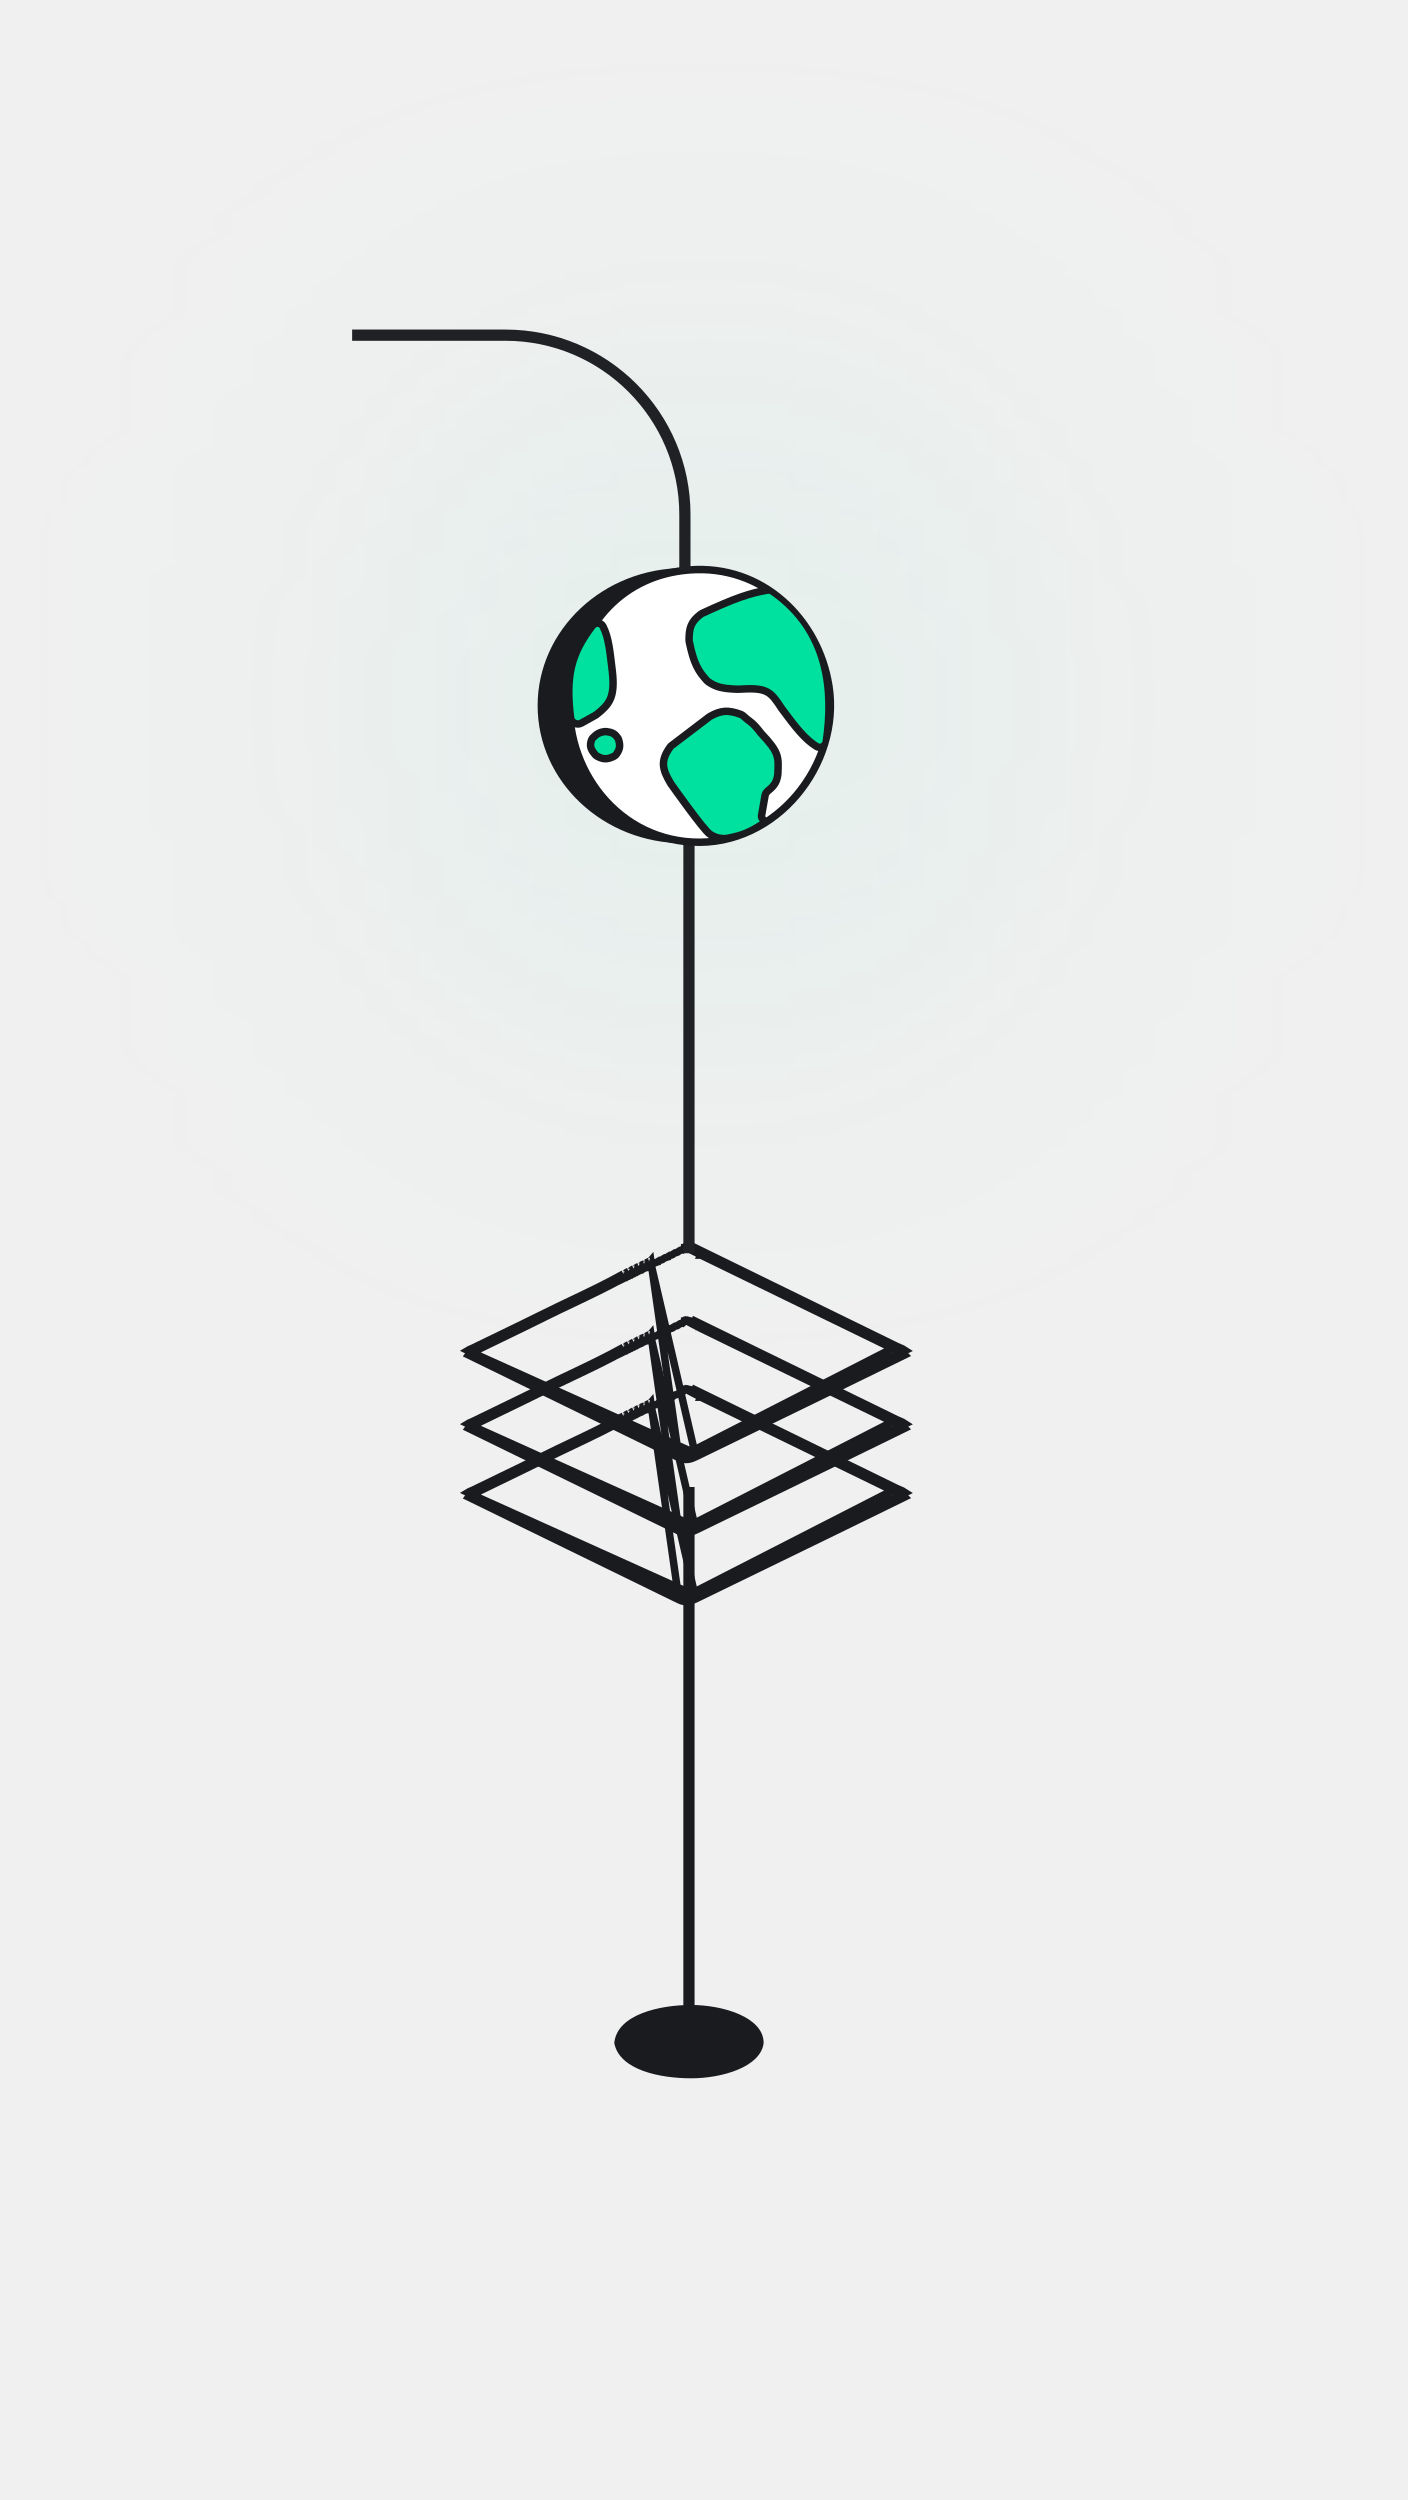
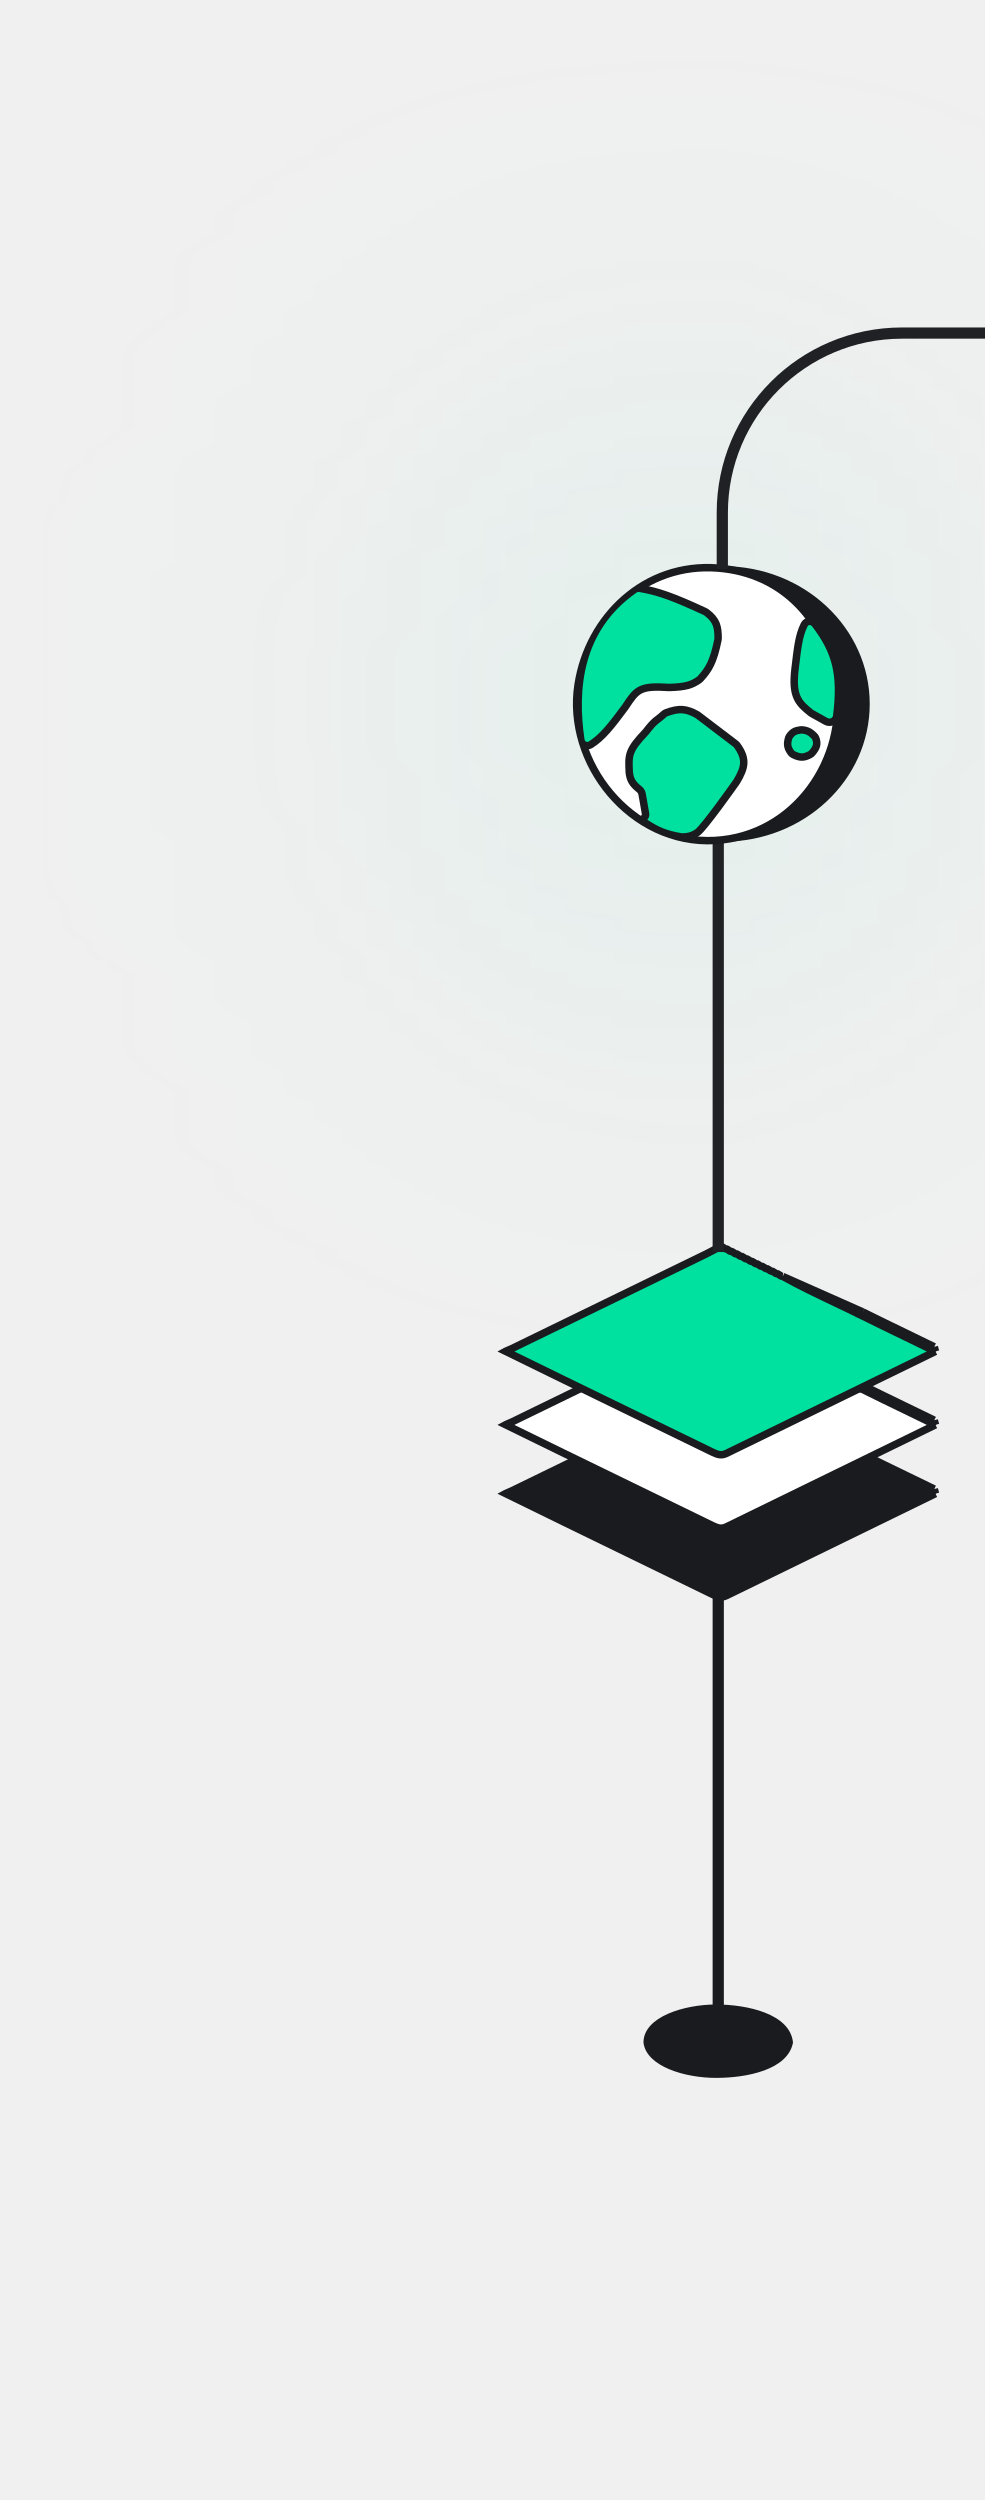
- <svg xmlns="http://www.w3.org/2000/svg" width="371" height="659" viewBox="0 0 371 659" fill="none">
-   <g opacity="0.8" filter="url(#filter0_f_126_32)">
-     <ellipse cx="23.38" cy="22.957" rx="23.38" ry="22.957" transform="matrix(-1 0 0 1 208.682 162.409)" fill="#00E09E" />
+ <svg xmlns="http://www.w3.org/2000/svg" width="263" height="668" viewBox="0 0 263 668" fill="none">
+   <g opacity="0.8" filter="url(#filter0_f_114_513)">
+     <ellipse cx="188.168" cy="187.434" rx="23.723" ry="23.293" fill="#00E09E" />
  </g>
-   <path d="M161.921 538.533C163.253 545.693 174.026 547.841 182.202 547.841C190.378 547.841 200.558 544.834 201.298 538.533C201.298 531.659 190.378 528.509 182.202 528.509C174.026 528.509 162.661 530.943 161.921 538.533Z" fill="#1A1B1F" />
-   <path d="M181.609 536.966V391.976" stroke="#1A1B1F" stroke-width="2.957" />
-   <path d="M178.956 421.701C160.455 412.655 141.947 403.621 123.433 394.601C123.539 394.437 123.699 394.308 123.966 394.171C124.095 394.105 124.235 394.044 124.4 393.975M178.956 421.701L171.572 369.82C171.517 369.887 171.444 369.938 171.361 369.965C171.278 369.993 171.188 369.997 171.103 369.977M178.956 421.701C180.763 422.589 182.077 422.114 183.619 421.373M178.956 421.701L236.345 392.325M124.4 393.975C124.025 393.793 123.651 393.611 123.277 393.428C123.549 393.26 123.851 393.135 124.152 393.011C124.343 392.932 124.533 392.854 124.715 392.764C127.141 391.577 129.571 390.401 132.001 389.225C135.854 387.36 139.707 385.496 143.536 383.587M124.4 393.975C142.736 402.909 161.066 411.856 179.389 420.815L179.391 420.816C180.129 421.179 180.713 421.244 181.256 421.171C181.835 421.093 182.427 420.852 183.189 420.486M124.4 393.975L183.189 420.486M143.536 383.587C145.875 382.424 148.235 381.301 150.596 380.177C155.229 377.971 159.865 375.764 164.342 373.258M143.536 383.587L143.975 384.469C143.976 384.469 143.976 384.469 143.976 384.469M143.536 383.587L143.976 384.469M164.342 373.258C164.441 373.27 164.541 373.259 164.635 373.225M164.342 373.258L164.823 374.118C164.753 374.158 164.682 374.198 164.611 374.237M164.342 373.258L164.223 374.237C164.352 374.252 164.482 374.253 164.611 374.237M164.635 373.225C164.728 373.19 164.812 373.134 164.878 373.062M164.635 373.225L164.974 374.15C165.174 374.077 165.358 373.964 165.514 373.819M164.635 373.225L164.974 374.15C164.856 374.193 164.734 374.222 164.611 374.237M164.878 373.062C165.135 372.876 165.41 372.716 165.699 372.583M164.878 373.062L165.606 373.726C165.577 373.759 165.546 373.789 165.514 373.819M164.878 373.062L165.456 373.86C165.475 373.846 165.495 373.833 165.514 373.819M165.699 372.583C165.794 372.6 165.892 372.592 165.983 372.561C166.074 372.53 166.155 372.477 166.219 372.406M165.699 372.583L166.11 373.479C166.046 373.508 165.983 373.54 165.921 373.572M165.699 372.583L165.531 373.554C165.66 373.577 165.791 373.583 165.921 373.572M166.219 372.406C166.475 372.22 166.749 372.06 167.037 371.928M166.219 372.406L166.949 373.068C166.919 373.101 166.888 373.132 166.856 373.162M166.219 372.406L166.798 373.204C166.817 373.19 166.837 373.176 166.856 373.162M167.037 371.928C167.132 371.945 167.23 371.939 167.322 371.908C167.413 371.878 167.495 371.825 167.56 371.754M167.037 371.928L167.449 372.823C167.383 372.853 167.319 372.885 167.255 372.919M167.037 371.928L166.856 372.896C166.988 372.921 167.122 372.928 167.255 372.919M167.56 371.754C167.814 371.566 168.088 371.405 168.378 371.275M167.56 371.754L168.289 372.417C168.26 372.449 168.231 372.478 168.2 372.507M167.56 371.754L168.146 372.546C168.164 372.533 168.182 372.52 168.2 372.507M168.378 371.275C168.471 371.293 168.567 371.287 168.657 371.259C168.747 371.231 168.828 371.182 168.894 371.115M168.378 371.275L168.782 372.174C168.717 372.203 168.653 372.234 168.59 372.267M168.378 371.275L168.195 372.244C168.326 372.268 168.459 372.276 168.59 372.267M168.894 371.115C169.148 370.902 169.442 370.739 169.759 370.633M168.894 371.115L169.598 371.805C169.582 371.82 169.566 371.836 169.55 371.851M168.894 371.115L169.526 371.871C169.534 371.864 169.542 371.858 169.55 371.851M169.759 370.633C169.845 370.653 169.935 370.649 170.019 370.62C170.103 370.592 170.177 370.541 170.231 370.472M169.759 370.633L170.07 371.568C170.016 371.586 169.962 371.607 169.91 371.63M169.759 370.633L169.532 371.592C169.657 371.621 169.784 371.634 169.91 371.63M170.231 370.472C170.487 370.254 170.782 370.086 171.103 369.977M170.231 370.472L171 371.089C170.973 371.122 170.945 371.155 170.916 371.185M170.231 370.472L170.872 371.222C170.886 371.209 170.901 371.197 170.916 371.185M171.103 369.977L171.42 370.911C171.365 370.929 171.311 370.951 171.259 370.975M171.103 369.977L170.877 370.937C171.003 370.966 171.131 370.979 171.259 370.975M171.259 370.975C171.399 370.97 171.539 370.945 171.674 370.9M171.259 370.975C171.136 371.031 171.02 371.102 170.916 371.185M171.674 370.9L125.149 393.65C127.565 392.466 129.992 391.292 132.421 390.117C136.279 388.25 140.143 386.38 143.976 384.469M171.674 370.9C171.895 370.826 172.095 370.7 172.258 370.531C172.361 370.448 172.474 370.377 172.596 370.321C172.739 370.316 172.881 370.29 173.018 370.244L172.699 369.311L173.018 370.244C173.235 370.169 173.432 370.045 173.592 369.879C173.698 369.795 173.813 369.723 173.937 369.667C174.08 369.662 174.222 369.636 174.359 369.589C174.577 369.515 174.775 369.389 174.935 369.222C175.04 369.138 175.155 369.068 175.277 369.011C175.419 369.006 175.56 368.98 175.696 368.934L175.398 368.057L175.696 368.934C175.915 368.86 176.114 368.734 176.275 368.566C176.379 368.483 176.494 368.412 176.616 368.356C176.756 368.351 176.896 368.326 177.03 368.281C177.251 368.207 177.452 368.081 177.614 367.912C177.717 367.828 177.831 367.758 177.954 367.702C178.097 367.698 178.24 367.672 178.377 367.625C178.595 367.55 178.793 367.425 178.954 367.258C179.057 367.175 179.171 367.104 179.293 367.048C179.436 367.044 179.579 367.018 179.715 366.971C179.934 366.896 180.132 366.77 180.292 366.602M171.674 370.9L183.189 420.486M170.916 371.185C170.754 371.353 170.555 371.479 170.336 371.554C170.198 371.601 170.055 371.626 169.91 371.63M169.91 371.63C169.781 371.689 169.66 371.763 169.55 371.851M169.55 371.851C169.379 372.012 169.173 372.131 168.949 372.2C168.832 372.237 168.712 372.259 168.59 372.267M168.59 372.267C168.455 372.339 168.324 372.419 168.2 372.507M168.2 372.507C168.037 372.659 167.843 372.773 167.633 372.843C167.51 372.884 167.383 372.909 167.255 372.919M167.255 372.919C167.117 372.992 166.984 373.073 166.856 373.162M166.856 373.162C166.696 373.311 166.507 373.424 166.301 373.494L165.984 372.564L166.301 373.494C166.177 373.536 166.049 373.562 165.921 373.572M165.921 373.572C165.78 373.646 165.644 373.729 165.514 373.819M164.611 374.237C160.172 376.71 155.557 378.907 150.978 381.087C148.625 382.207 146.282 383.322 143.976 384.469M183.189 420.486C196.221 414.118 209.261 407.77 222.309 401.442M183.189 420.486C183.188 420.486 183.187 420.487 183.186 420.487L183.619 421.373M183.189 420.486C183.19 420.485 183.191 420.485 183.192 420.484L183.619 421.373M222.309 401.442C227.414 398.956 232.515 396.461 237.613 393.957M222.309 401.442C222.309 401.442 222.308 401.443 222.308 401.443L222.739 402.329M222.309 401.442L222.739 402.329M237.613 393.957C237.601 393.951 237.588 393.945 237.576 393.939C237.337 393.821 237.084 393.715 236.801 393.597L236.748 393.575C236.488 393.467 236.202 393.348 235.922 393.215L235.922 393.215L235.913 393.211C218.87 384.895 201.819 376.591 184.758 368.301M237.613 393.957C237.966 393.783 238.32 393.609 238.674 393.435C238.202 393.112 237.666 392.889 237.131 392.667C236.866 392.557 236.602 392.447 236.345 392.325M237.613 393.957C237.994 394.147 238.296 394.348 238.534 394.602C233.273 397.188 228.008 399.763 222.739 402.329M184.758 368.301C184.064 367.966 183.376 367.595 182.713 367.237C182.399 367.068 182.091 366.901 181.789 366.743L181.719 366.706L181.656 366.658C181.515 366.552 181.364 366.459 181.204 366.381M184.758 368.301C184.759 368.301 184.759 368.302 184.759 368.302L185.188 367.414M184.758 368.301C184.758 368.301 184.757 368.301 184.757 368.301L185.188 367.414M181.204 366.381H180.662M181.204 366.381H181.417V365.395L181.037 366.305C181.094 366.328 181.15 366.354 181.204 366.381ZM180.662 366.381C180.529 366.438 180.405 366.513 180.292 366.602M180.662 366.381C180.706 366.362 180.75 366.344 180.796 366.329L180.481 365.395V366.381H180.662ZM180.292 366.602C180.323 366.57 180.352 366.536 180.38 366.501L179.607 365.89L180.246 366.64C180.261 366.627 180.277 366.614 180.292 366.602ZM185.188 367.414C202.249 375.705 219.301 384.008 236.345 392.325M185.188 367.414C184.512 367.088 183.86 366.736 183.208 366.384C182.889 366.212 182.57 366.039 182.248 365.87L236.345 392.325M222.739 402.329C209.691 408.657 196.651 415.005 183.619 421.373" fill="#1A1B1F" stroke="#1A1B1F" stroke-width="1.971" />
-   <path d="M178.956 403.577C160.455 394.531 141.947 385.498 123.433 376.477C123.539 376.314 123.699 376.184 123.966 376.047C124.095 375.981 124.235 375.92 124.4 375.852M178.956 403.577L171.572 351.696C171.517 351.764 171.444 351.814 171.361 351.842C171.278 351.87 171.188 351.874 171.103 351.854M178.956 403.577C180.763 404.465 182.077 403.99 183.619 403.249M178.956 403.577L236.345 374.202M124.4 375.852C124.025 375.669 123.651 375.487 123.277 375.305C123.549 375.136 123.851 375.012 124.152 374.888C124.343 374.809 124.533 374.73 124.715 374.641C127.141 373.453 129.571 372.277 132.001 371.101C135.854 369.237 139.707 367.373 143.536 365.463M124.4 375.852C142.736 384.786 161.066 393.733 179.389 402.692L179.391 402.693C180.129 403.055 180.713 403.12 181.256 403.047C181.835 402.969 182.427 402.728 183.189 402.362M124.4 375.852L183.189 402.362M143.536 365.463C145.875 364.3 148.235 363.177 150.596 362.053C155.229 359.847 159.865 357.641 164.342 355.135M143.536 365.463L143.975 366.346C143.976 366.345 143.976 366.345 143.976 366.345M143.536 365.463L143.976 366.345M164.342 355.135C164.441 355.147 164.541 355.135 164.635 355.101M164.342 355.135L164.823 355.995C164.753 356.035 164.682 356.074 164.611 356.114M164.342 355.135L164.223 356.113C164.352 356.129 164.482 356.129 164.611 356.114M164.635 355.101C164.728 355.067 164.812 355.011 164.878 354.938M164.635 355.101L164.974 356.026C165.174 355.953 165.358 355.841 165.514 355.695M164.635 355.101L164.974 356.026C164.856 356.07 164.734 356.099 164.611 356.114M164.878 354.938C165.135 354.752 165.41 354.592 165.699 354.46M164.878 354.938L165.606 355.603C165.577 355.635 165.546 355.666 165.514 355.695M164.878 354.938L165.456 355.737C165.475 355.723 165.495 355.709 165.514 355.695M165.699 354.46C165.794 354.476 165.892 354.468 165.983 354.437C166.074 354.406 166.155 354.353 166.219 354.283M165.699 354.46L166.11 355.356C166.046 355.385 165.983 355.416 165.921 355.449M165.699 354.46L165.531 355.431C165.66 355.453 165.791 355.459 165.921 355.449M166.219 354.283C166.475 354.097 166.749 353.937 167.037 353.804M166.219 354.283L166.949 354.944C166.919 354.977 166.888 355.009 166.856 355.039M166.219 354.283L166.798 355.08C166.817 355.066 166.837 355.052 166.856 355.039M167.037 353.804C167.132 353.822 167.23 353.815 167.322 353.785C167.413 353.754 167.495 353.701 167.56 353.63M167.037 353.804L167.449 354.699C167.383 354.73 167.319 354.762 167.255 354.795M167.037 353.804L166.856 354.773C166.988 354.798 167.122 354.805 167.255 354.795M167.56 353.63C167.814 353.442 168.088 353.282 168.378 353.152M167.56 353.63L168.289 354.294C168.26 354.325 168.231 354.355 168.2 354.384M167.56 353.63L168.146 354.423C168.164 354.409 168.182 354.396 168.2 354.384M168.378 353.152C168.471 353.169 168.567 353.164 168.657 353.136C168.747 353.108 168.828 353.058 168.894 352.991M168.378 353.152L168.782 354.051C168.717 354.08 168.653 354.111 168.59 354.144M168.378 353.152L168.195 354.12C168.326 354.145 168.459 354.153 168.59 354.144M168.894 352.991C169.148 352.778 169.442 352.615 169.759 352.509M168.894 352.991L169.598 353.681C169.582 353.697 169.566 353.712 169.55 353.727M168.894 352.991L169.526 353.747C169.534 353.741 169.542 353.734 169.55 353.727M169.759 352.509C169.845 352.53 169.935 352.525 170.019 352.497C170.103 352.468 170.177 352.417 170.231 352.349M169.759 352.509L170.07 353.444C170.016 353.463 169.962 353.483 169.91 353.507M169.759 352.509L169.532 353.469C169.657 353.498 169.784 353.511 169.91 353.507M170.231 352.349C170.487 352.131 170.782 351.963 171.103 351.854M170.231 352.349L171 352.965C170.973 352.999 170.945 353.031 170.916 353.062M170.231 352.349L170.872 353.098C170.886 353.086 170.901 353.074 170.916 353.062M171.103 351.854L171.42 352.787C171.365 352.806 171.311 352.827 171.259 352.851M171.103 351.854L170.877 352.813C171.003 352.843 171.131 352.855 171.259 352.851M171.259 352.851C171.399 352.846 171.539 352.821 171.674 352.776M171.259 352.851C171.136 352.908 171.02 352.978 170.916 353.062M171.674 352.776L125.149 375.526C127.565 374.343 129.992 373.169 132.421 371.993C136.279 370.126 140.143 368.256 143.976 366.345M171.674 352.776C171.895 352.702 172.095 352.576 172.258 352.408C172.361 352.324 172.474 352.253 172.596 352.198C172.739 352.193 172.881 352.167 173.018 352.12L172.699 351.188L173.018 352.12C173.235 352.046 173.432 351.921 173.592 351.755C173.698 351.671 173.813 351.6 173.937 351.543C174.08 351.538 174.222 351.512 174.359 351.466C174.577 351.391 174.775 351.265 174.935 351.098C175.04 351.015 175.155 350.944 175.277 350.887C175.419 350.882 175.56 350.857 175.696 350.811L175.398 349.934L175.696 350.811C175.915 350.736 176.114 350.61 176.275 350.443C176.379 350.359 176.494 350.289 176.616 350.232C176.756 350.227 176.896 350.202 177.03 350.157C177.251 350.083 177.452 349.957 177.614 349.789C177.717 349.705 177.831 349.634 177.954 349.579C178.097 349.574 178.24 349.548 178.377 349.501C178.595 349.427 178.793 349.301 178.954 349.134C179.057 349.051 179.171 348.981 179.293 348.925C179.436 348.92 179.579 348.894 179.715 348.847C179.934 348.773 180.132 348.646 180.292 348.478M171.674 352.776L183.189 402.362M170.916 353.062C170.754 353.23 170.555 353.356 170.336 353.43C170.198 353.477 170.055 353.503 169.91 353.507M169.91 353.507C169.781 353.565 169.66 353.639 169.55 353.727M169.55 353.727C169.379 353.888 169.173 354.007 168.949 354.077C168.832 354.113 168.712 354.136 168.59 354.144M168.59 354.144C168.455 354.215 168.324 354.295 168.2 354.384M168.2 354.384C168.037 354.535 167.843 354.65 167.633 354.72C167.51 354.761 167.383 354.786 167.255 354.795M167.255 354.795C167.117 354.868 166.984 354.95 166.856 355.039M166.856 355.039C166.696 355.187 166.507 355.3 166.301 355.37L165.984 354.44L166.301 355.37C166.177 355.412 166.049 355.439 165.921 355.449M165.921 355.449C165.78 355.523 165.644 355.605 165.514 355.695M164.611 356.114C160.172 358.586 155.557 360.783 150.978 362.963C148.625 364.083 146.282 365.199 143.976 366.345M183.189 402.362C196.221 395.995 209.261 389.647 222.309 383.319M183.189 402.362C183.188 402.363 183.187 402.363 183.186 402.364L183.619 403.249M183.189 402.362C183.19 402.362 183.191 402.361 183.192 402.361L183.619 403.249M222.309 383.319C227.414 380.833 232.515 378.338 237.613 375.833M222.309 383.319C222.309 383.319 222.308 383.319 222.308 383.319L222.739 384.205M222.309 383.319L222.739 384.205M237.613 375.833C237.601 375.827 237.588 375.821 237.576 375.815C237.337 375.698 237.084 375.591 236.801 375.474L236.748 375.452C236.488 375.344 236.202 375.225 235.922 375.092L235.922 375.092L235.913 375.087C218.87 366.771 201.819 358.468 184.758 350.178M237.613 375.833C237.966 375.659 238.32 375.486 238.674 375.312C238.202 374.988 237.666 374.766 237.131 374.544C236.866 374.434 236.602 374.324 236.345 374.202M237.613 375.833C237.994 376.024 238.296 376.224 238.534 376.479C233.273 379.064 228.008 381.64 222.739 384.205M184.758 350.178C184.064 349.843 183.376 349.471 182.713 349.114C182.399 348.944 182.091 348.777 181.789 348.619L181.719 348.582L181.656 348.535C181.515 348.429 181.364 348.336 181.204 348.257M184.758 350.178C184.759 350.178 184.759 350.178 184.759 350.178L185.188 349.291M184.758 350.178C184.758 350.177 184.757 350.177 184.757 350.177L185.188 349.291M181.204 348.257H180.662M181.204 348.257H181.417V347.271L181.037 348.181C181.094 348.205 181.15 348.23 181.204 348.257ZM180.662 348.257C180.529 348.315 180.405 348.389 180.292 348.478M180.662 348.257C180.706 348.238 180.75 348.221 180.796 348.206L180.481 347.271V348.257H180.662ZM180.292 348.478C180.323 348.446 180.352 348.412 180.38 348.377L179.607 347.766L180.246 348.516C180.261 348.503 180.277 348.491 180.292 348.478ZM185.188 349.291C202.249 357.581 219.301 365.885 236.345 374.202M185.188 349.291C184.512 348.965 183.86 348.613 183.208 348.26C182.889 348.088 182.57 347.916 182.248 347.747L236.345 374.202M222.739 384.205C209.691 390.534 196.651 396.882 183.619 403.249" fill="white" stroke="#1A1B1F" stroke-width="1.971" />
-   <path d="M178.956 384.245C160.455 375.198 141.947 366.165 123.433 357.144C123.539 356.981 123.699 356.852 123.966 356.715C124.095 356.649 124.235 356.588 124.4 356.519M178.956 384.245L171.572 332.364C171.517 332.431 171.444 332.481 171.361 332.509C171.278 332.537 171.188 332.541 171.103 332.521M178.956 384.245C180.763 385.133 182.077 384.658 183.619 383.917M178.956 384.245L236.345 354.869M124.4 356.519C124.025 356.337 123.651 356.154 123.277 355.972C123.549 355.804 123.851 355.679 124.152 355.555C124.343 355.476 124.533 355.398 124.715 355.308C127.141 354.121 129.571 352.945 132.001 351.769C135.854 349.904 139.707 348.04 143.536 346.131M124.4 356.519C142.736 365.453 161.066 374.4 179.389 383.359L179.391 383.36C180.129 383.723 180.713 383.788 181.256 383.715C181.835 383.637 182.427 383.396 183.189 383.03M124.4 356.519L183.189 383.03M143.536 346.131C145.875 344.968 148.235 343.844 150.596 342.721C155.229 340.515 159.865 338.308 164.342 335.802M143.536 346.131L143.975 347.013C143.976 347.013 143.976 347.013 143.976 347.013M143.536 346.131L143.976 347.013M164.342 335.802C164.441 335.814 164.541 335.803 164.635 335.769M164.342 335.802L164.823 336.662C164.753 336.702 164.682 336.742 164.611 336.781M164.342 335.802L164.223 336.781C164.352 336.796 164.482 336.796 164.611 336.781M164.635 335.769C164.728 335.734 164.812 335.678 164.878 335.606M164.635 335.769L164.974 336.694C165.174 336.621 165.358 336.508 165.514 336.363M164.635 335.769L164.974 336.694C164.856 336.737 164.734 336.766 164.611 336.781M164.878 335.606C165.135 335.42 165.41 335.26 165.699 335.127M164.878 335.606L165.606 336.27C165.577 336.303 165.546 336.333 165.514 336.363M164.878 335.606L165.456 336.404C165.475 336.39 165.495 336.377 165.514 336.363M165.699 335.127C165.794 335.144 165.892 335.136 165.983 335.105C166.074 335.074 166.155 335.021 166.219 334.95M165.699 335.127L166.11 336.023C166.046 336.052 165.983 336.084 165.921 336.116M165.699 335.127L165.531 336.098C165.66 336.121 165.791 336.126 165.921 336.116M166.219 334.95C166.475 334.764 166.749 334.604 167.037 334.472M166.219 334.95L166.949 335.612C166.919 335.645 166.888 335.676 166.856 335.706M166.219 334.95L166.798 335.748C166.817 335.734 166.837 335.72 166.856 335.706M167.037 334.472C167.132 334.489 167.23 334.483 167.322 334.452C167.413 334.422 167.495 334.369 167.56 334.298M167.037 334.472L167.449 335.367C167.383 335.397 167.319 335.429 167.255 335.463M167.037 334.472L166.856 335.44C166.988 335.465 167.122 335.472 167.255 335.463M167.56 334.298C167.814 334.11 168.088 333.949 168.378 333.819M167.56 334.298L168.289 334.961C168.26 334.993 168.231 335.022 168.2 335.051M167.56 334.298L168.146 335.09C168.164 335.077 168.182 335.064 168.2 335.051M168.378 333.819C168.471 333.837 168.567 333.831 168.657 333.803C168.747 333.775 168.828 333.725 168.894 333.659M168.378 333.819L168.782 334.718C168.717 334.747 168.653 334.778 168.59 334.811M168.378 333.819L168.195 334.788C168.326 334.812 168.459 334.82 168.59 334.811M168.894 333.659C169.148 333.446 169.442 333.282 169.759 333.177M168.894 333.659L169.598 334.349C169.582 334.364 169.566 334.38 169.55 334.395M168.894 333.659L169.526 334.415C169.534 334.408 169.542 334.401 169.55 334.395M169.759 333.177C169.845 333.197 169.935 333.193 170.019 333.164C170.103 333.136 170.177 333.085 170.231 333.016M169.759 333.177L170.07 334.112C170.016 334.13 169.962 334.151 169.91 334.174M169.759 333.177L169.532 334.136C169.657 334.165 169.784 334.178 169.91 334.174M170.231 333.016C170.487 332.798 170.782 332.63 171.103 332.521M170.231 333.016L171 333.633C170.973 333.666 170.945 333.698 170.916 333.729M170.231 333.016L170.872 333.766C170.886 333.753 170.901 333.741 170.916 333.729M171.103 332.521L171.42 333.455C171.365 333.473 171.311 333.495 171.259 333.519M171.103 332.521L170.877 333.481C171.003 333.51 171.131 333.523 171.259 333.519M171.259 333.519C171.399 333.514 171.539 333.489 171.674 333.444M171.259 333.519C171.136 333.575 171.02 333.646 170.916 333.729M171.674 333.444L125.149 356.193C127.565 355.01 129.992 353.836 132.421 352.661C136.279 350.794 140.143 348.924 143.976 347.013M171.674 333.444C171.895 333.37 172.095 333.244 172.258 333.075C172.361 332.991 172.474 332.921 172.596 332.865C172.739 332.86 172.881 332.834 173.018 332.787L172.699 331.855L173.018 332.787C173.235 332.713 173.432 332.589 173.592 332.423C173.698 332.339 173.813 332.267 173.937 332.211C174.08 332.206 174.222 332.18 174.359 332.133C174.577 332.059 174.775 331.933 174.935 331.765C175.04 331.682 175.155 331.611 175.277 331.555C175.419 331.55 175.56 331.524 175.696 331.478L175.398 330.601L175.696 331.478C175.915 331.404 176.114 331.278 176.275 331.11C176.379 331.027 176.494 330.956 176.616 330.9C176.756 330.895 176.896 330.87 177.03 330.825C177.251 330.751 177.452 330.625 177.614 330.456C177.717 330.372 177.831 330.302 177.954 330.246C178.097 330.242 178.24 330.215 178.377 330.169C178.595 330.094 178.793 329.969 178.954 329.802C179.057 329.719 179.171 329.648 179.293 329.592C179.436 329.587 179.579 329.562 179.715 329.515C179.934 329.44 180.132 329.314 180.292 329.146M171.674 333.444L183.189 383.03M170.916 333.729C170.754 333.897 170.555 334.023 170.336 334.098C170.198 334.144 170.055 334.17 169.91 334.174M169.91 334.174C169.781 334.233 169.66 334.307 169.55 334.395M169.55 334.395C169.379 334.556 169.173 334.675 168.949 334.744C168.832 334.781 168.712 334.803 168.59 334.811M168.59 334.811C168.455 334.883 168.324 334.963 168.2 335.051M168.2 335.051C168.037 335.203 167.843 335.317 167.633 335.387C167.51 335.428 167.383 335.453 167.255 335.463M167.255 335.463C167.117 335.536 166.984 335.617 166.856 335.706M166.856 335.706C166.696 335.855 166.507 335.968 166.301 336.038L165.984 335.108L166.301 336.038C166.177 336.08 166.049 336.106 165.921 336.116M165.921 336.116C165.78 336.19 165.644 336.273 165.514 336.363M164.611 336.781C160.172 339.254 155.557 341.451 150.978 343.631C148.625 344.751 146.282 345.866 143.976 347.013M183.189 383.03C196.221 376.662 209.261 370.314 222.309 363.986M183.189 383.03C183.188 383.03 183.187 383.031 183.186 383.031L183.619 383.917M183.189 383.03C183.19 383.029 183.191 383.029 183.192 383.028L183.619 383.917M222.309 363.986C227.414 361.5 232.515 359.005 237.613 356.501M222.309 363.986C222.309 363.986 222.308 363.987 222.308 363.987L222.739 364.873M222.309 363.986L222.739 364.873M237.613 356.501C237.601 356.495 237.588 356.489 237.576 356.483C237.337 356.365 237.084 356.259 236.801 356.141L236.748 356.119C236.488 356.011 236.202 355.892 235.922 355.759L235.922 355.759L235.913 355.755C218.87 347.439 201.819 339.135 184.758 330.845M237.613 356.501C237.966 356.327 238.32 356.153 238.674 355.979C238.202 355.656 237.666 355.433 237.131 355.211C236.866 355.101 236.602 354.991 236.345 354.869M237.613 356.501C237.994 356.691 238.296 356.892 238.534 357.146C233.273 359.731 228.008 362.307 222.739 364.873M184.758 330.845C184.064 330.51 183.376 330.139 182.713 329.781C182.399 329.612 182.091 329.445 181.789 329.287L181.719 329.25L181.656 329.202C181.515 329.096 181.364 329.003 181.204 328.925M184.758 330.845C184.759 330.845 184.759 330.846 184.759 330.846L185.188 329.958M184.758 330.845C184.758 330.845 184.757 330.845 184.757 330.845L185.188 329.958M181.204 328.925H180.662M181.204 328.925H181.417V327.939L181.037 328.849C181.094 328.872 181.15 328.898 181.204 328.925ZM180.662 328.925C180.529 328.982 180.405 329.057 180.292 329.146M180.662 328.925C180.706 328.906 180.75 328.888 180.796 328.873L180.481 327.939V328.925H180.662ZM180.292 329.146C180.323 329.114 180.352 329.08 180.38 329.045L179.607 328.434L180.246 329.184C180.261 329.171 180.277 329.158 180.292 329.146ZM185.188 329.958C202.249 338.249 219.301 346.552 236.345 354.869M185.188 329.958C184.512 329.632 183.86 329.28 183.208 328.928C182.889 328.756 182.57 328.583 182.248 328.414L236.345 354.869M222.739 364.873C209.691 371.201 196.651 377.549 183.619 383.917" fill="#00E09E" stroke="#1A1B1F" stroke-width="1.971" />
-   <path d="M181.609 330.355V207.114" stroke="#202124" stroke-width="2.957" />
-   <path d="M142.703 186.013C142.703 205.449 159.511 221.31 180.379 221.31C201.246 221.31 218.054 205.449 218.054 186.013C218.054 166.578 201.246 150.717 180.379 150.717C159.511 150.717 142.703 166.578 142.703 186.013Z" fill="#1A1B1F" stroke="#1A1B1F" stroke-width="1.971" />
-   <path d="M218.51 180.881C215.713 163.061 200.918 148.779 181.786 150.228C164.19 151.561 153.035 164.481 150.536 180.881C147.538 200.548 161.359 220.824 182.493 221.973C204.597 223.175 221.737 201.438 218.51 180.881Z" fill="white" stroke="#1A1B1F" stroke-width="1.971" />
-   <mask id="mask0_126_32" style="mask-type:alpha" maskUnits="userSpaceOnUse" x="146" y="149" width="73" height="74">
-     <path d="M147.616 184.849V184.856C147.616 204.959 163.239 221.353 182.651 221.353C202.109 221.353 217.862 206.028 217.862 185.971C217.862 165.922 202.124 150.602 182.679 150.588C162.976 151.691 147.481 165.922 147.616 184.849Z" fill="white" stroke="black" stroke-width="1.971" />
+   <path d="M211.89 545.77C210.538 553.035 199.608 555.214 191.313 555.214C183.017 555.214 172.688 552.163 171.937 545.77C171.937 538.796 183.017 535.599 191.313 535.599C199.608 535.599 211.139 538.069 211.89 545.77Z" fill="#1A1B1F" />
+   <path d="M191.913 544.18V397.068" stroke="#1A1B1F" stroke-width="3" />
+   <path d="M249.961 399.097C249.93 399.084 249.899 399.071 249.867 399.058L249.824 399.04C249.636 398.963 249.415 398.871 249.199 398.766M249.961 399.097L249.64 397.868M249.961 399.097C231.356 408.162 212.758 417.239 194.166 426.329L194.164 426.33C193.415 426.698 192.823 426.764 192.272 426.69C191.685 426.611 191.084 426.367 190.311 425.995C177.088 419.535 163.857 413.094 150.619 406.673C145.439 404.151 140.263 401.619 135.091 399.078C135.103 399.072 135.115 399.066 135.128 399.06C135.37 398.94 135.627 398.832 135.914 398.713C135.932 398.706 135.95 398.698 135.968 398.691C136.232 398.581 136.522 398.461 136.806 398.326L136.806 398.326L136.816 398.321C154.108 389.883 171.409 381.458 188.719 373.047C189.424 372.707 190.121 372.33 190.794 371.967C191.112 371.795 191.425 371.626 191.731 371.465L191.802 371.428L191.866 371.38C192.01 371.272 192.163 371.178 192.324 371.098H192.875C193.01 371.157 193.136 371.232 193.25 371.323C193.413 371.493 193.614 371.621 193.835 371.697L194.159 370.751L193.835 371.697C193.974 371.745 194.119 371.771 194.264 371.775C194.388 371.832 194.503 371.904 194.608 371.988C194.771 372.158 194.972 372.285 195.193 372.36C195.332 372.408 195.477 372.434 195.623 372.439C195.747 372.496 195.863 372.567 195.967 372.652C196.132 372.823 196.336 372.951 196.559 373.026C196.696 373.072 196.837 373.097 196.98 373.102C197.104 373.159 197.22 373.231 197.326 373.316C197.489 373.486 197.691 373.614 197.914 373.689C198.051 373.736 198.194 373.762 198.338 373.767C198.463 373.824 198.579 373.896 198.686 373.981C198.848 374.15 199.049 374.278 199.27 374.354C199.409 374.401 199.553 374.427 199.698 374.432C199.824 374.49 199.941 374.562 200.048 374.647C200.211 374.816 200.411 374.942 200.631 375.018C200.769 375.065 200.913 375.091 201.058 375.097C201.182 375.153 201.298 375.225 201.402 375.309C201.567 375.481 201.77 375.609 201.994 375.684C202.131 375.729 202.273 375.755 202.416 375.759C202.541 375.817 202.658 375.889 202.764 375.973C202.927 376.144 203.129 376.271 203.352 376.347C203.492 376.394 203.637 376.421 203.784 376.425C203.915 376.484 204.038 376.559 204.149 376.649C204.323 376.812 204.532 376.933 204.759 377.003C204.877 377.04 205 377.063 205.123 377.071C205.261 377.143 205.393 377.225 205.519 377.314C205.685 377.468 205.881 377.585 206.095 377.656C206.219 377.697 206.348 377.722 206.478 377.732C206.618 377.806 206.753 377.889 206.883 377.979C207.045 378.13 207.237 378.244 207.446 378.316C207.572 378.358 207.701 378.385 207.832 378.395C207.975 378.47 208.112 378.554 208.244 378.645C208.403 378.793 208.589 378.907 208.792 378.981C208.912 379.025 209.035 379.055 209.161 379.07M249.961 399.097L209.161 379.07M249.199 398.766L249.64 397.868M249.199 398.766C249.2 398.766 249.2 398.766 249.2 398.766L249.64 397.868M249.199 398.766C246.748 397.565 244.286 396.374 241.822 395.182C237.907 393.287 233.987 391.391 230.098 389.451M249.64 397.868C247.179 396.663 244.713 395.47 242.248 394.277C238.338 392.385 234.429 390.494 230.544 388.556M230.098 389.451L230.544 388.556M230.098 389.451C227.759 388.288 225.381 387.156 222.993 386.019C218.347 383.807 213.664 381.578 209.161 379.07M230.098 389.451C230.098 389.451 230.098 389.451 230.097 389.451L230.544 388.556M230.544 388.556L209.161 379.07" fill="#1A1B1F" stroke="#1A1B1F" stroke-width="2" />
+   <path d="M249.961 380.708C249.93 380.695 249.899 380.682 249.867 380.669L249.824 380.652C249.636 380.574 249.415 380.483 249.199 380.377M249.961 380.708L249.64 379.479M249.961 380.708C231.356 389.773 212.758 398.85 194.166 407.941L194.164 407.942C193.415 408.31 192.823 408.375 192.272 408.301C191.685 408.222 191.084 407.978 190.311 407.607C177.088 401.146 163.857 394.705 150.619 388.284C145.439 385.762 140.263 383.23 135.091 380.689C135.103 380.683 135.115 380.677 135.128 380.671C135.37 380.552 135.627 380.444 135.914 380.324C135.932 380.317 135.95 380.31 135.968 380.302C136.232 380.193 136.522 380.072 136.806 379.937L136.806 379.937L136.816 379.932C154.108 371.494 171.409 363.07 188.719 354.658C189.424 354.318 190.121 353.942 190.794 353.578C191.112 353.406 191.425 353.238 191.731 353.077L191.802 353.039L191.866 352.991C192.01 352.884 192.163 352.789 192.324 352.709H192.875C193.01 352.768 193.136 352.844 193.25 352.934C193.413 353.105 193.614 353.232 193.835 353.308L194.159 352.362L193.835 353.308C193.974 353.356 194.119 353.382 194.264 353.387C194.388 353.444 194.503 353.515 194.608 353.6C194.771 353.769 194.972 353.896 195.193 353.972C195.332 354.019 195.477 354.046 195.623 354.051C195.747 354.107 195.863 354.178 195.967 354.263C196.132 354.435 196.336 354.563 196.559 354.638C196.696 354.683 196.837 354.709 196.98 354.713C197.104 354.771 197.22 354.843 197.326 354.927C197.489 355.097 197.691 355.225 197.914 355.3C198.051 355.347 198.194 355.373 198.338 355.378C198.463 355.436 198.579 355.508 198.686 355.592C198.848 355.762 199.049 355.889 199.27 355.965C199.409 356.012 199.553 356.039 199.698 356.044C199.824 356.101 199.941 356.173 200.048 356.259C200.211 356.427 200.411 356.554 200.631 356.629C200.769 356.676 200.913 356.703 201.058 356.708C201.182 356.764 201.298 356.836 201.402 356.921C201.567 357.092 201.77 357.22 201.994 357.295C202.131 357.341 202.273 357.366 202.416 357.371C202.541 357.428 202.658 357.5 202.764 357.584C202.927 357.755 203.129 357.883 203.352 357.958C203.492 358.006 203.637 358.032 203.784 358.036C203.915 358.095 204.038 358.171 204.149 358.26C204.323 358.423 204.532 358.544 204.759 358.614C204.877 358.651 205 358.674 205.123 358.682C205.261 358.755 205.393 358.836 205.519 358.926C205.685 359.08 205.881 359.196 206.095 359.267C206.219 359.308 206.348 359.334 206.478 359.343C206.618 359.418 206.753 359.5 206.883 359.591C207.045 359.741 207.237 359.856 207.446 359.927C207.572 359.97 207.701 359.996 207.832 360.006C207.975 360.081 208.112 360.165 208.244 360.257C208.403 360.404 208.589 360.518 208.792 360.593C208.912 360.636 209.035 360.666 209.161 360.681M249.961 380.708L209.161 360.681M249.199 380.377L249.64 379.479M249.199 380.377C249.2 380.377 249.2 380.377 249.2 380.377L249.64 379.479M249.199 380.377C246.748 379.177 244.286 377.985 241.822 376.793C237.907 374.899 233.987 373.002 230.098 371.063M249.64 379.479C247.179 378.274 244.713 377.081 242.248 375.888C238.338 373.996 234.429 372.105 230.544 370.167M230.098 371.063L230.544 370.167M230.098 371.063C227.759 369.9 225.381 368.767 222.993 367.631C218.347 365.419 213.664 363.19 209.161 360.681M230.098 371.063C230.098 371.063 230.098 371.062 230.097 371.062L230.544 370.167M230.544 370.167L209.161 360.681" fill="white" stroke="#1A1B1F" stroke-width="2" />
+   <path d="M249.961 361.093C249.93 361.08 249.899 361.067 249.867 361.054L249.824 361.036C249.636 360.959 249.415 360.868 249.199 360.762M249.961 361.093L249.64 359.864M249.961 361.093C231.356 370.158 212.758 379.235 194.166 388.325L194.164 388.326C193.415 388.695 192.823 388.76 192.272 388.686C191.685 388.607 191.084 388.363 190.311 387.991C177.088 381.531 163.857 375.09 150.619 368.669C145.439 366.147 140.263 363.615 135.091 361.074C135.103 361.068 135.115 361.062 135.128 361.056C135.37 360.936 135.627 360.828 135.914 360.709C135.932 360.702 135.95 360.694 135.968 360.687C136.232 360.577 136.522 360.457 136.806 360.322L136.806 360.322L136.816 360.317C154.108 351.879 171.409 343.454 188.719 335.043C189.424 334.703 190.121 334.326 190.794 333.963C191.112 333.791 191.425 333.622 191.731 333.462L191.802 333.424L191.866 333.376C192.01 333.268 192.163 333.174 192.324 333.094H192.875C193.01 333.153 193.136 333.229 193.25 333.319C193.413 333.489 193.614 333.617 193.835 333.693L194.159 332.747L193.835 333.693C193.974 333.741 194.119 333.767 194.264 333.772C194.388 333.829 194.503 333.9 194.608 333.984C194.771 334.154 194.972 334.281 195.193 334.356C195.332 334.404 195.477 334.431 195.623 334.435C195.747 334.492 195.863 334.563 195.967 334.648C196.132 334.819 196.336 334.947 196.559 335.022C196.696 335.068 196.837 335.093 196.98 335.098C197.104 335.155 197.22 335.227 197.326 335.312C197.489 335.482 197.691 335.61 197.914 335.685C198.051 335.732 198.194 335.758 198.338 335.763C198.463 335.821 198.579 335.892 198.686 335.977C198.848 336.146 199.049 336.274 199.27 336.35C199.409 336.397 199.553 336.423 199.698 336.428C199.824 336.486 199.941 336.558 200.048 336.643C200.211 336.812 200.411 336.938 200.631 337.014C200.769 337.061 200.913 337.087 201.058 337.093C201.182 337.149 201.298 337.221 201.402 337.305C201.567 337.477 201.77 337.605 201.994 337.68C202.131 337.725 202.273 337.751 202.416 337.755C202.541 337.813 202.658 337.885 202.764 337.969C202.927 338.14 203.129 338.267 203.352 338.343C203.492 338.391 203.637 338.417 203.784 338.421C203.915 338.48 204.038 338.555 204.149 338.645C204.323 338.808 204.532 338.929 204.759 338.999C204.877 339.036 205 339.059 205.123 339.067C205.261 339.139 205.393 339.221 205.519 339.31C205.685 339.464 205.881 339.581 206.095 339.652C206.219 339.693 206.348 339.719 206.478 339.728C206.618 339.802 206.753 339.885 206.883 339.975C207.045 340.126 207.237 340.24 207.446 340.312C207.572 340.354 207.701 340.381 207.832 340.391C207.975 340.466 208.112 340.55 208.244 340.641C208.403 340.789 208.589 340.903 208.792 340.977C208.912 341.021 209.035 341.051 209.161 341.066M249.961 361.093L209.161 341.066M249.199 360.762L249.64 359.864M249.199 360.762C249.2 360.762 249.2 360.762 249.2 360.762L249.64 359.864M249.199 360.762C246.748 359.562 244.286 358.37 241.822 357.178C237.907 355.284 233.987 353.387 230.098 351.448M249.64 359.864C247.179 358.659 244.713 357.466 242.248 356.273C238.338 354.381 234.429 352.49 230.544 350.552M230.098 351.448L230.544 350.552M230.098 351.448C227.759 350.284 225.381 349.152 222.993 348.016C218.347 345.804 213.664 343.574 209.161 341.066M230.098 351.448C230.098 351.447 230.098 351.447 230.097 351.447L230.544 350.552M230.544 350.552L209.161 341.066" fill="#00E09E" stroke="#1A1B1F" stroke-width="2" />
+   <path d="M191.913 334.546V209.501" stroke="#202124" stroke-width="3" />
+   <path d="M231.389 188.091C231.389 207.811 214.335 223.904 193.162 223.904C171.989 223.904 154.935 207.811 154.935 188.091C154.935 168.371 171.989 152.278 193.162 152.278C214.335 152.278 231.389 168.371 231.389 188.091Z" fill="#1A1B1F" stroke="#1A1B1F" stroke-width="2" />
+   <path d="M154.472 182.884C157.31 164.803 172.322 150.311 191.734 151.782C209.588 153.135 220.906 166.243 223.442 182.884C226.483 202.838 212.46 223.411 191.017 224.577C168.589 225.797 151.198 203.742 154.472 182.884Z" fill="white" stroke="#1A1B1F" stroke-width="2" />
+   <mask id="mask0_114_513" style="mask-type:alpha" maskUnits="userSpaceOnUse" x="154" y="151" width="74" height="74">
+     <path d="M226.404 186.909V186.916C226.404 207.313 210.553 223.948 190.856 223.948C171.114 223.948 155.13 208.398 155.13 188.047C155.13 167.706 171.099 152.161 190.828 152.147C210.819 153.266 226.542 167.705 226.404 186.909Z" fill="white" stroke="black" stroke-width="2" />
  </mask>
-   <g mask="url(#mask0_126_32)">
-     <path d="M185.063 161.696C193.654 157.711 197.518 156.384 202.261 155.562C202.751 155.477 203.261 155.591 203.669 155.875C218.624 166.304 219.716 182.495 217.803 195.454C217.618 196.706 216.284 197.425 215.212 196.751C212.18 194.846 209.812 191.862 206.093 186.828C203.028 182.147 202.264 181.183 194.521 181.682C190.104 181.554 188.537 180.993 186.63 179.661C186.514 179.58 186.407 179.484 186.312 179.378C184.086 176.892 182.898 175.056 181.675 169.103C181.647 168.971 181.634 168.833 181.635 168.698C181.664 165.64 182.013 163.965 184.715 161.905C184.821 161.823 184.941 161.753 185.063 161.696Z" fill="#00E09E" />
-     <path d="M201.662 209.735L200.744 214.988C200.69 215.295 200.785 215.61 201 215.837C201.419 216.278 201.343 216.99 200.835 217.323C197.731 219.359 195.47 220.344 191.439 221.025C191.332 221.043 191.224 221.052 191.116 221.052C190.132 221.049 188.708 220.988 187.07 219.851C185.406 218.697 177.46 207.473 176.849 206.609C176.822 206.57 176.799 206.535 176.775 206.494C174.475 202.653 174.098 200.489 176.645 196.923C176.754 196.77 176.888 196.635 177.038 196.521L186.957 188.972C187.032 188.915 187.112 188.863 187.194 188.818C190.033 187.261 191.87 187.064 195.29 188.318C195.535 188.409 195.759 188.554 195.951 188.731C197.917 190.548 198.147 190.071 200.658 193.347C205.48 198.408 205.227 199.544 205.042 204.069C204.808 205.896 204.322 206.96 202.425 208.478C202.029 208.794 201.749 209.236 201.662 209.735Z" fill="#00E09E" />
-     <path d="M156.975 188.535L153.274 190.597C152.075 191.265 150.576 190.53 150.406 189.168C149.027 178.117 150.598 172.218 156.116 164.984C156.878 163.985 158.385 164.004 158.954 165.125C160.487 168.146 160.765 171.73 161.409 176.964C162.198 183.88 160.585 185.705 157.239 188.359C157.156 188.424 157.067 188.484 156.975 188.535Z" fill="#00E09E" />
-     <path d="M162.447 198.851C163.42 197.512 163.537 196.569 163.071 194.989C163.018 194.81 162.936 194.64 162.826 194.488C162.069 193.436 161.412 193.05 159.923 192.855C159.804 192.839 159.683 192.836 159.564 192.846C158.093 192.973 157.343 193.417 156.309 194.464C156.144 194.631 156.011 194.829 155.93 195.05C155.355 196.611 155.717 197.535 156.892 198.923C157.037 199.094 157.213 199.237 157.411 199.342C158.899 200.133 159.929 200.308 161.832 199.369C162.075 199.248 162.288 199.071 162.447 198.851Z" fill="#00E09E" />
-     <path d="M185.063 161.696C193.654 157.711 197.518 156.384 202.261 155.562C202.751 155.477 203.261 155.591 203.669 155.875C218.624 166.304 219.716 182.495 217.803 195.454C217.618 196.706 216.284 197.425 215.212 196.751C212.18 194.846 209.812 191.862 206.093 186.828C203.028 182.147 202.264 181.183 194.521 181.682C190.104 181.554 188.537 180.993 186.63 179.661C186.514 179.58 186.407 179.484 186.312 179.378C184.086 176.892 182.898 175.056 181.675 169.103C181.647 168.971 181.634 168.833 181.635 168.698C181.664 165.64 182.013 163.965 184.715 161.905C184.821 161.823 184.941 161.753 185.063 161.696Z" stroke="#1A1B1F" stroke-width="1.971" />
-     <path d="M201.662 209.735L200.744 214.988C200.69 215.295 200.785 215.61 201 215.837C201.419 216.278 201.343 216.99 200.835 217.323C197.731 219.359 195.47 220.344 191.439 221.025C191.332 221.043 191.224 221.052 191.116 221.052C190.132 221.049 188.708 220.988 187.07 219.851C185.406 218.697 177.46 207.473 176.849 206.609C176.822 206.57 176.799 206.535 176.775 206.494C174.475 202.653 174.098 200.489 176.645 196.923C176.754 196.77 176.888 196.635 177.038 196.521L186.957 188.972C187.032 188.915 187.112 188.863 187.194 188.818C190.033 187.261 191.87 187.064 195.29 188.318C195.535 188.409 195.759 188.554 195.951 188.731C197.917 190.548 198.147 190.071 200.658 193.347C205.48 198.408 205.227 199.544 205.042 204.069C204.808 205.896 204.322 206.96 202.425 208.478C202.029 208.794 201.749 209.236 201.662 209.735Z" stroke="#1A1B1F" stroke-width="1.971" />
-     <path d="M156.975 188.535L153.274 190.597C152.075 191.265 150.576 190.53 150.406 189.168C149.027 178.117 150.598 172.218 156.116 164.984C156.878 163.985 158.385 164.004 158.954 165.125C160.487 168.146 160.765 171.73 161.409 176.964C162.198 183.88 160.585 185.705 157.239 188.359C157.156 188.424 157.067 188.484 156.975 188.535Z" stroke="#1A1B1F" stroke-width="1.971" />
-     <path d="M162.447 198.851C163.42 197.512 163.537 196.569 163.071 194.989C163.018 194.81 162.936 194.64 162.826 194.488C162.069 193.436 161.412 193.05 159.923 192.855C159.804 192.839 159.683 192.836 159.564 192.846C158.093 192.973 157.343 193.417 156.309 194.464C156.144 194.631 156.011 194.829 155.93 195.05C155.355 196.611 155.717 197.535 156.892 198.923C157.037 199.094 157.213 199.237 157.411 199.342C158.899 200.133 159.929 200.308 161.832 199.369C162.075 199.248 162.288 199.071 162.447 198.851Z" stroke="#1A1B1F" stroke-width="1.971" />
+   <g mask="url(#mask0_114_513)">
+     <path d="M188.409 163.418C179.693 159.374 175.772 158.028 170.959 157.194C170.462 157.108 169.945 157.223 169.531 157.511C154.357 168.093 153.249 184.521 155.19 197.669C155.378 198.94 156.731 199.669 157.819 198.986C160.895 197.053 163.298 194.025 167.071 188.918C170.181 184.168 170.957 183.19 178.813 183.696C183.295 183.566 184.884 182.997 186.819 181.646C186.937 181.563 187.046 181.466 187.142 181.358C189.4 178.836 190.606 176.973 191.847 170.933C191.875 170.799 191.889 170.659 191.887 170.522C191.858 167.419 191.504 165.72 188.762 163.629C188.654 163.547 188.533 163.475 188.409 163.418Z" fill="#00E09E" />
+     <path d="M171.567 212.16L172.499 217.489C172.553 217.801 172.457 218.121 172.239 218.351C171.814 218.798 171.891 219.521 172.406 219.859C175.556 221.924 177.85 222.923 181.94 223.615C182.048 223.633 182.158 223.642 182.267 223.642C183.266 223.639 184.711 223.578 186.373 222.424C188.061 221.252 196.124 209.865 196.743 208.988C196.771 208.948 196.794 208.913 196.819 208.871C199.153 204.974 199.535 202.779 196.951 199.16C196.84 199.005 196.704 198.867 196.552 198.752L186.487 191.093C186.411 191.035 186.331 190.982 186.247 190.937C183.366 189.357 181.502 189.157 178.033 190.43C177.784 190.521 177.556 190.668 177.361 190.848C175.367 192.691 175.134 192.208 172.586 195.532C167.693 200.667 167.95 201.819 168.138 206.41C168.376 208.265 168.868 209.344 170.794 210.884C171.195 211.205 171.479 211.654 171.567 212.16Z" fill="#00E09E" />
+     <path d="M216.908 190.649L220.663 192.742C221.88 193.419 223.401 192.673 223.573 191.292C224.973 180.079 223.378 174.094 217.78 166.754C217.007 165.74 215.477 165.76 214.9 166.897C213.345 169.961 213.063 173.598 212.409 178.909C211.608 185.927 213.245 187.777 216.641 190.471C216.724 190.537 216.815 190.597 216.908 190.649Z" fill="#00E09E" />
+     <path d="M211.356 201.117C210.369 199.758 210.25 198.801 210.723 197.198C210.777 197.016 210.86 196.844 210.971 196.69C211.74 195.622 212.406 195.23 213.917 195.032C214.038 195.016 214.161 195.013 214.282 195.024C215.774 195.152 216.535 195.602 217.584 196.665C217.752 196.834 217.886 197.036 217.969 197.259C218.552 198.843 218.185 199.781 216.992 201.189C216.846 201.363 216.667 201.508 216.466 201.614C214.956 202.417 213.911 202.594 211.98 201.641C211.733 201.52 211.518 201.339 211.356 201.117Z" fill="#00E09E" />
+     <path d="M188.409 163.418C179.693 159.374 175.772 158.028 170.959 157.194C170.462 157.108 169.945 157.223 169.531 157.511C154.357 168.093 153.249 184.521 155.19 197.669C155.378 198.94 156.731 199.669 157.819 198.986C160.895 197.053 163.298 194.025 167.071 188.918C170.181 184.168 170.957 183.19 178.813 183.696C183.295 183.566 184.884 182.997 186.819 181.646C186.937 181.563 187.046 181.466 187.142 181.358C189.4 178.836 190.606 176.973 191.847 170.933C191.875 170.799 191.889 170.659 191.887 170.522C191.858 167.419 191.504 165.72 188.762 163.629C188.654 163.547 188.533 163.475 188.409 163.418Z" stroke="#1A1B1F" stroke-width="2" />
+     <path d="M171.567 212.16L172.499 217.489C172.553 217.801 172.457 218.121 172.239 218.351C171.814 218.798 171.891 219.521 172.406 219.859C175.556 221.924 177.85 222.923 181.94 223.615C182.048 223.633 182.158 223.642 182.267 223.642C183.266 223.639 184.711 223.578 186.373 222.424C188.061 221.252 196.124 209.865 196.743 208.988C196.771 208.948 196.794 208.913 196.819 208.871C199.153 204.974 199.535 202.779 196.951 199.16C196.84 199.005 196.704 198.867 196.552 198.752L186.487 191.093C186.411 191.035 186.331 190.982 186.247 190.937C183.366 189.357 181.502 189.157 178.033 190.43C177.784 190.521 177.556 190.668 177.361 190.848C175.367 192.691 175.134 192.208 172.586 195.532C167.693 200.667 167.95 201.819 168.138 206.41C168.376 208.265 168.868 209.344 170.794 210.884C171.195 211.205 171.479 211.654 171.567 212.16Z" stroke="#1A1B1F" stroke-width="2" />
+     <path d="M216.908 190.649L220.663 192.742C221.88 193.419 223.401 192.673 223.573 191.292C224.973 180.079 223.378 174.094 217.78 166.754C217.007 165.74 215.477 165.76 214.9 166.897C213.345 169.961 213.063 173.598 212.409 178.909C211.608 185.927 213.245 187.777 216.641 190.471C216.724 190.537 216.815 190.597 216.908 190.649Z" stroke="#1A1B1F" stroke-width="2" />
+     <path d="M211.356 201.117C210.369 199.758 210.25 198.801 210.723 197.198C210.777 197.016 210.86 196.844 210.971 196.69C211.74 195.622 212.406 195.23 213.917 195.032C214.038 195.016 214.161 195.013 214.282 195.024C215.774 195.152 216.535 195.602 217.584 196.665C217.752 196.834 217.886 197.036 217.969 197.259C218.552 198.843 218.185 199.781 216.992 201.189C216.846 201.363 216.667 201.508 216.466 201.614C214.956 202.417 213.911 202.594 211.98 201.641C211.733 201.52 211.518 201.339 211.356 201.117Z" stroke="#1A1B1F" stroke-width="2" />
  </g>
-   <path d="M180.539 150.442V135.659C180.539 109.531 159.358 88.351 133.231 88.351H92.822" stroke="#202124" stroke-width="2.957" />
+   <path d="M193 152V137C193 110.49 214.49 89 241 89H282" stroke="#202124" stroke-width="3" />
  <defs>
-     <filter id="filter0_f_126_32" x="0.286" y="0.774" width="370.03" height="369.183" filterUnits="userSpaceOnUse" color-interpolation-filters="sRGB">
+     <filter id="filter0_f_114_513" x="0.445" y="0.142" width="375.445" height="374.585" filterUnits="userSpaceOnUse" color-interpolation-filters="sRGB">
      <feFlood flood-opacity="0" result="BackgroundImageFix" />
      <feBlend mode="normal" in="SourceGraphic" in2="BackgroundImageFix" result="shape" />
-       <feGaussianBlur stdDeviation="80.817" result="effect1_foregroundBlur_126_32" />
+       <feGaussianBlur stdDeviation="82" result="effect1_foregroundBlur_114_513" />
    </filter>
  </defs>
</svg>
